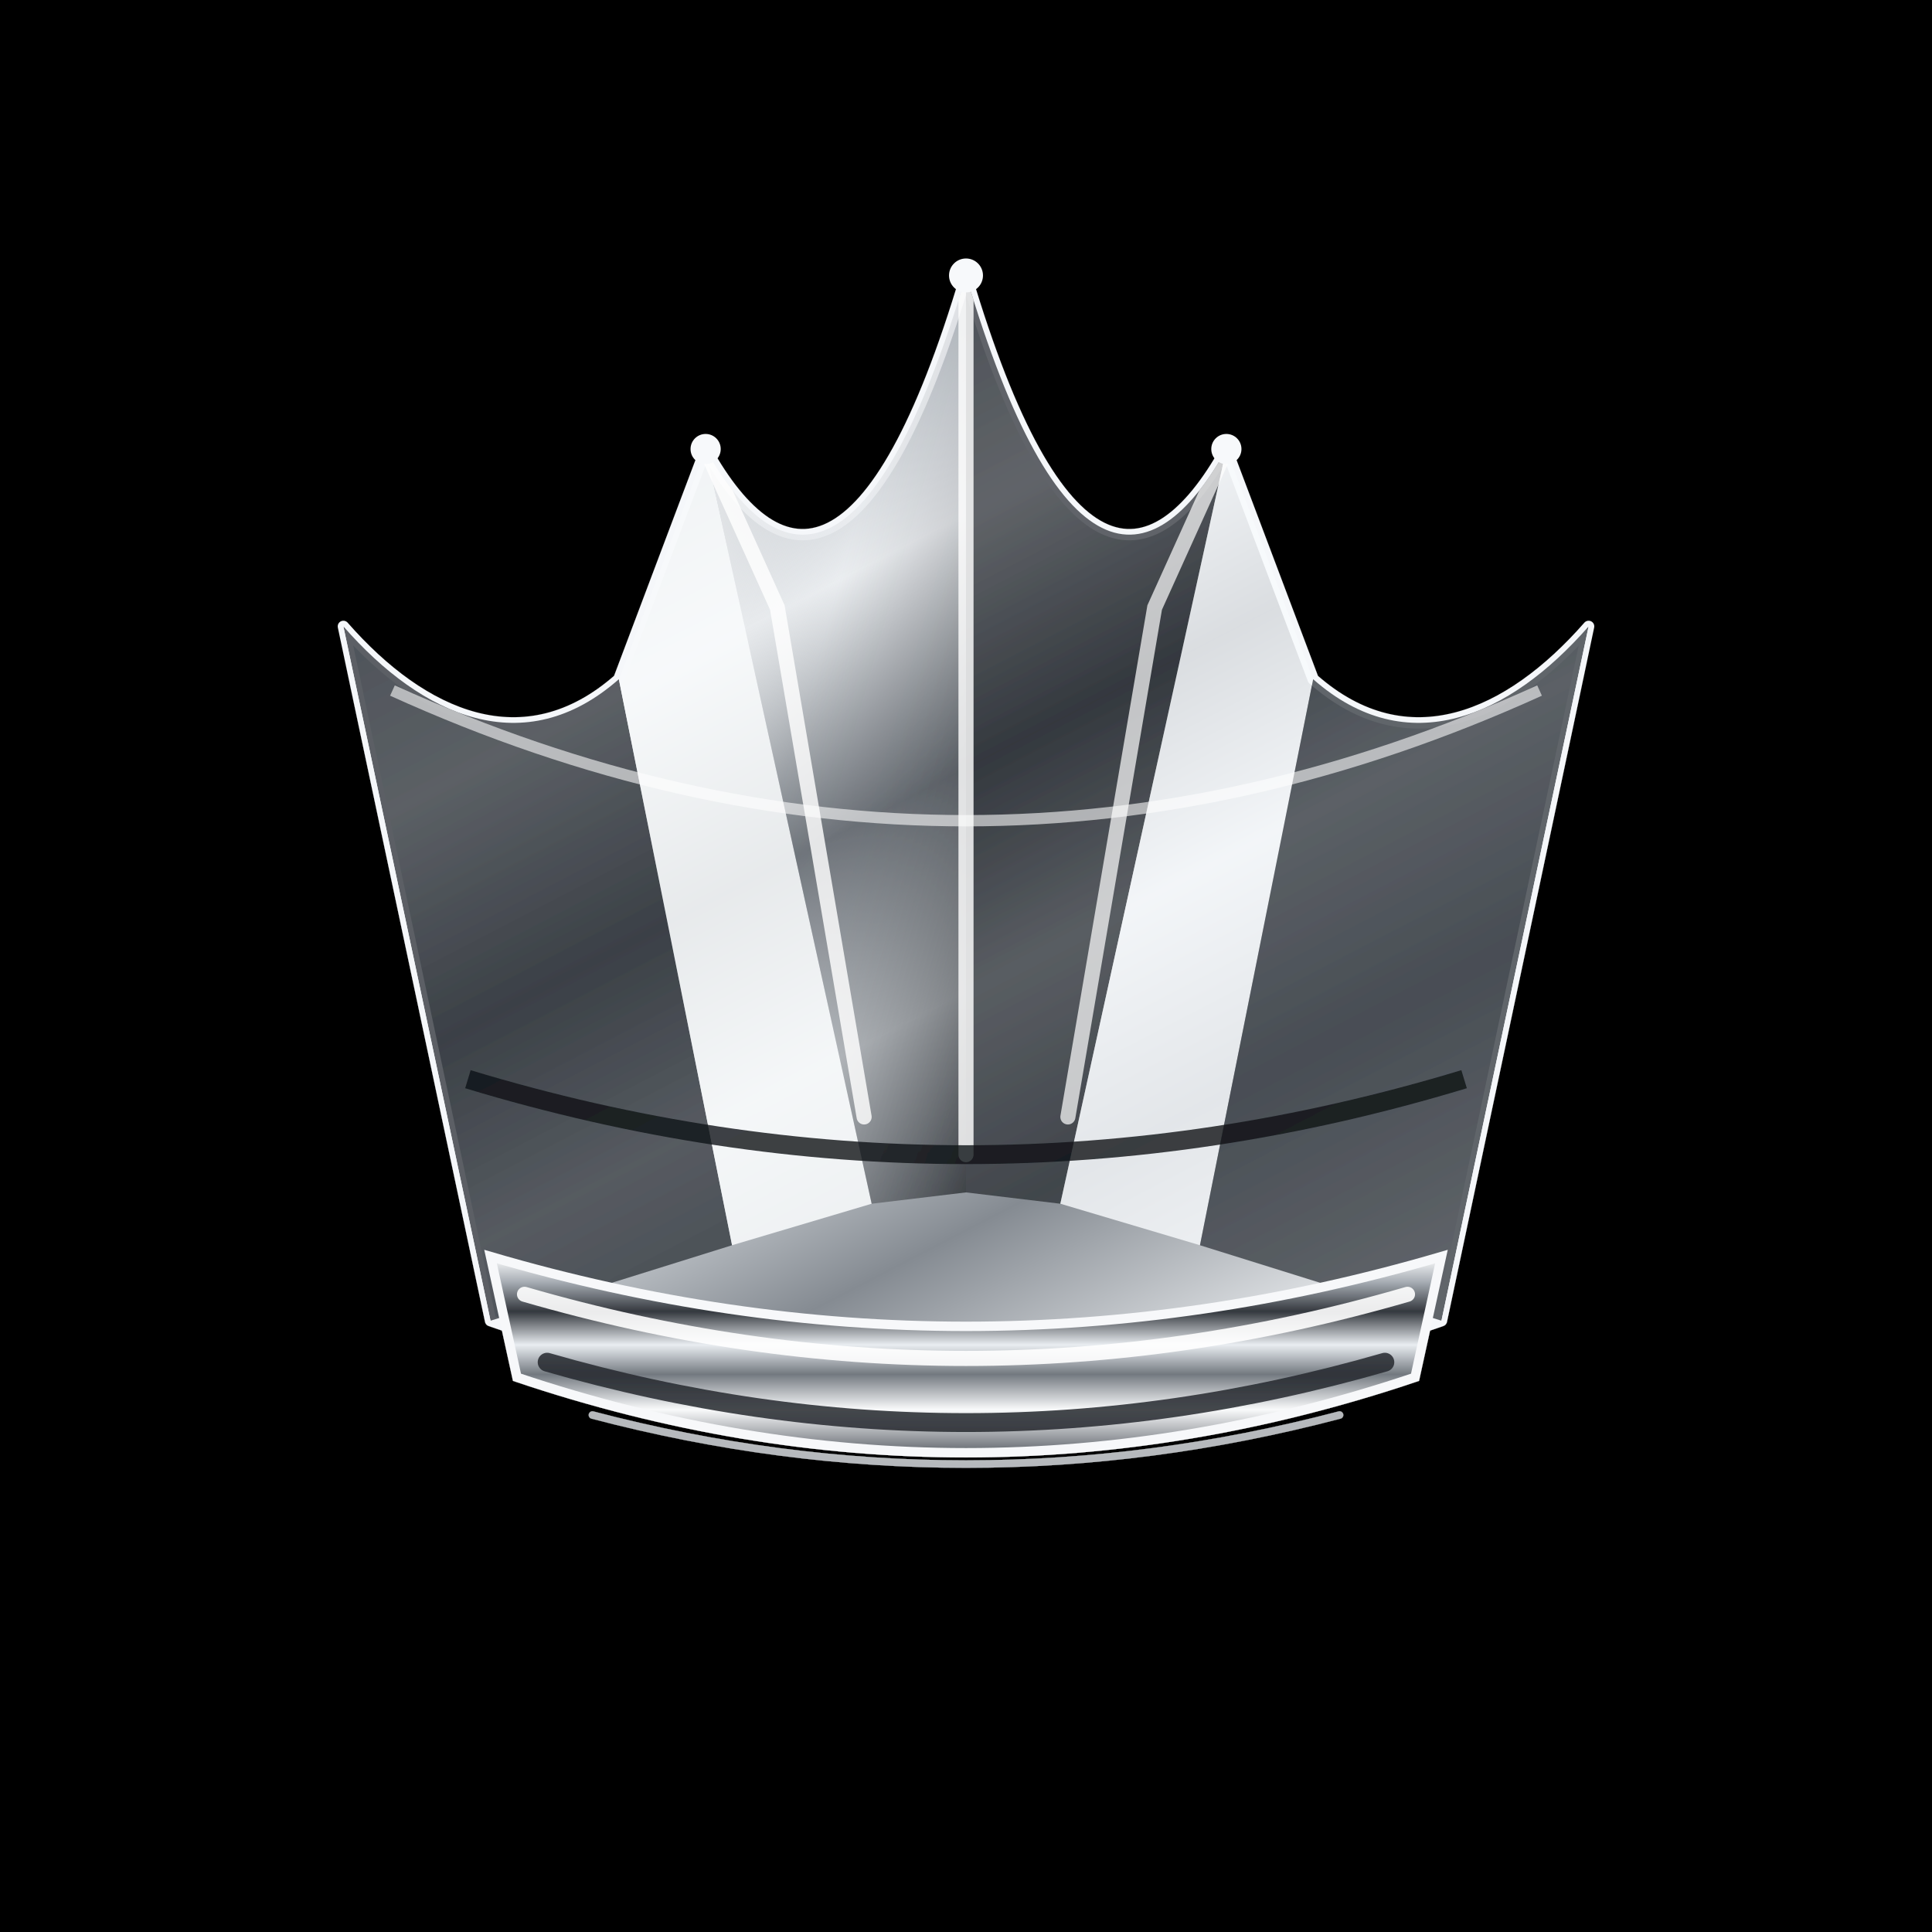
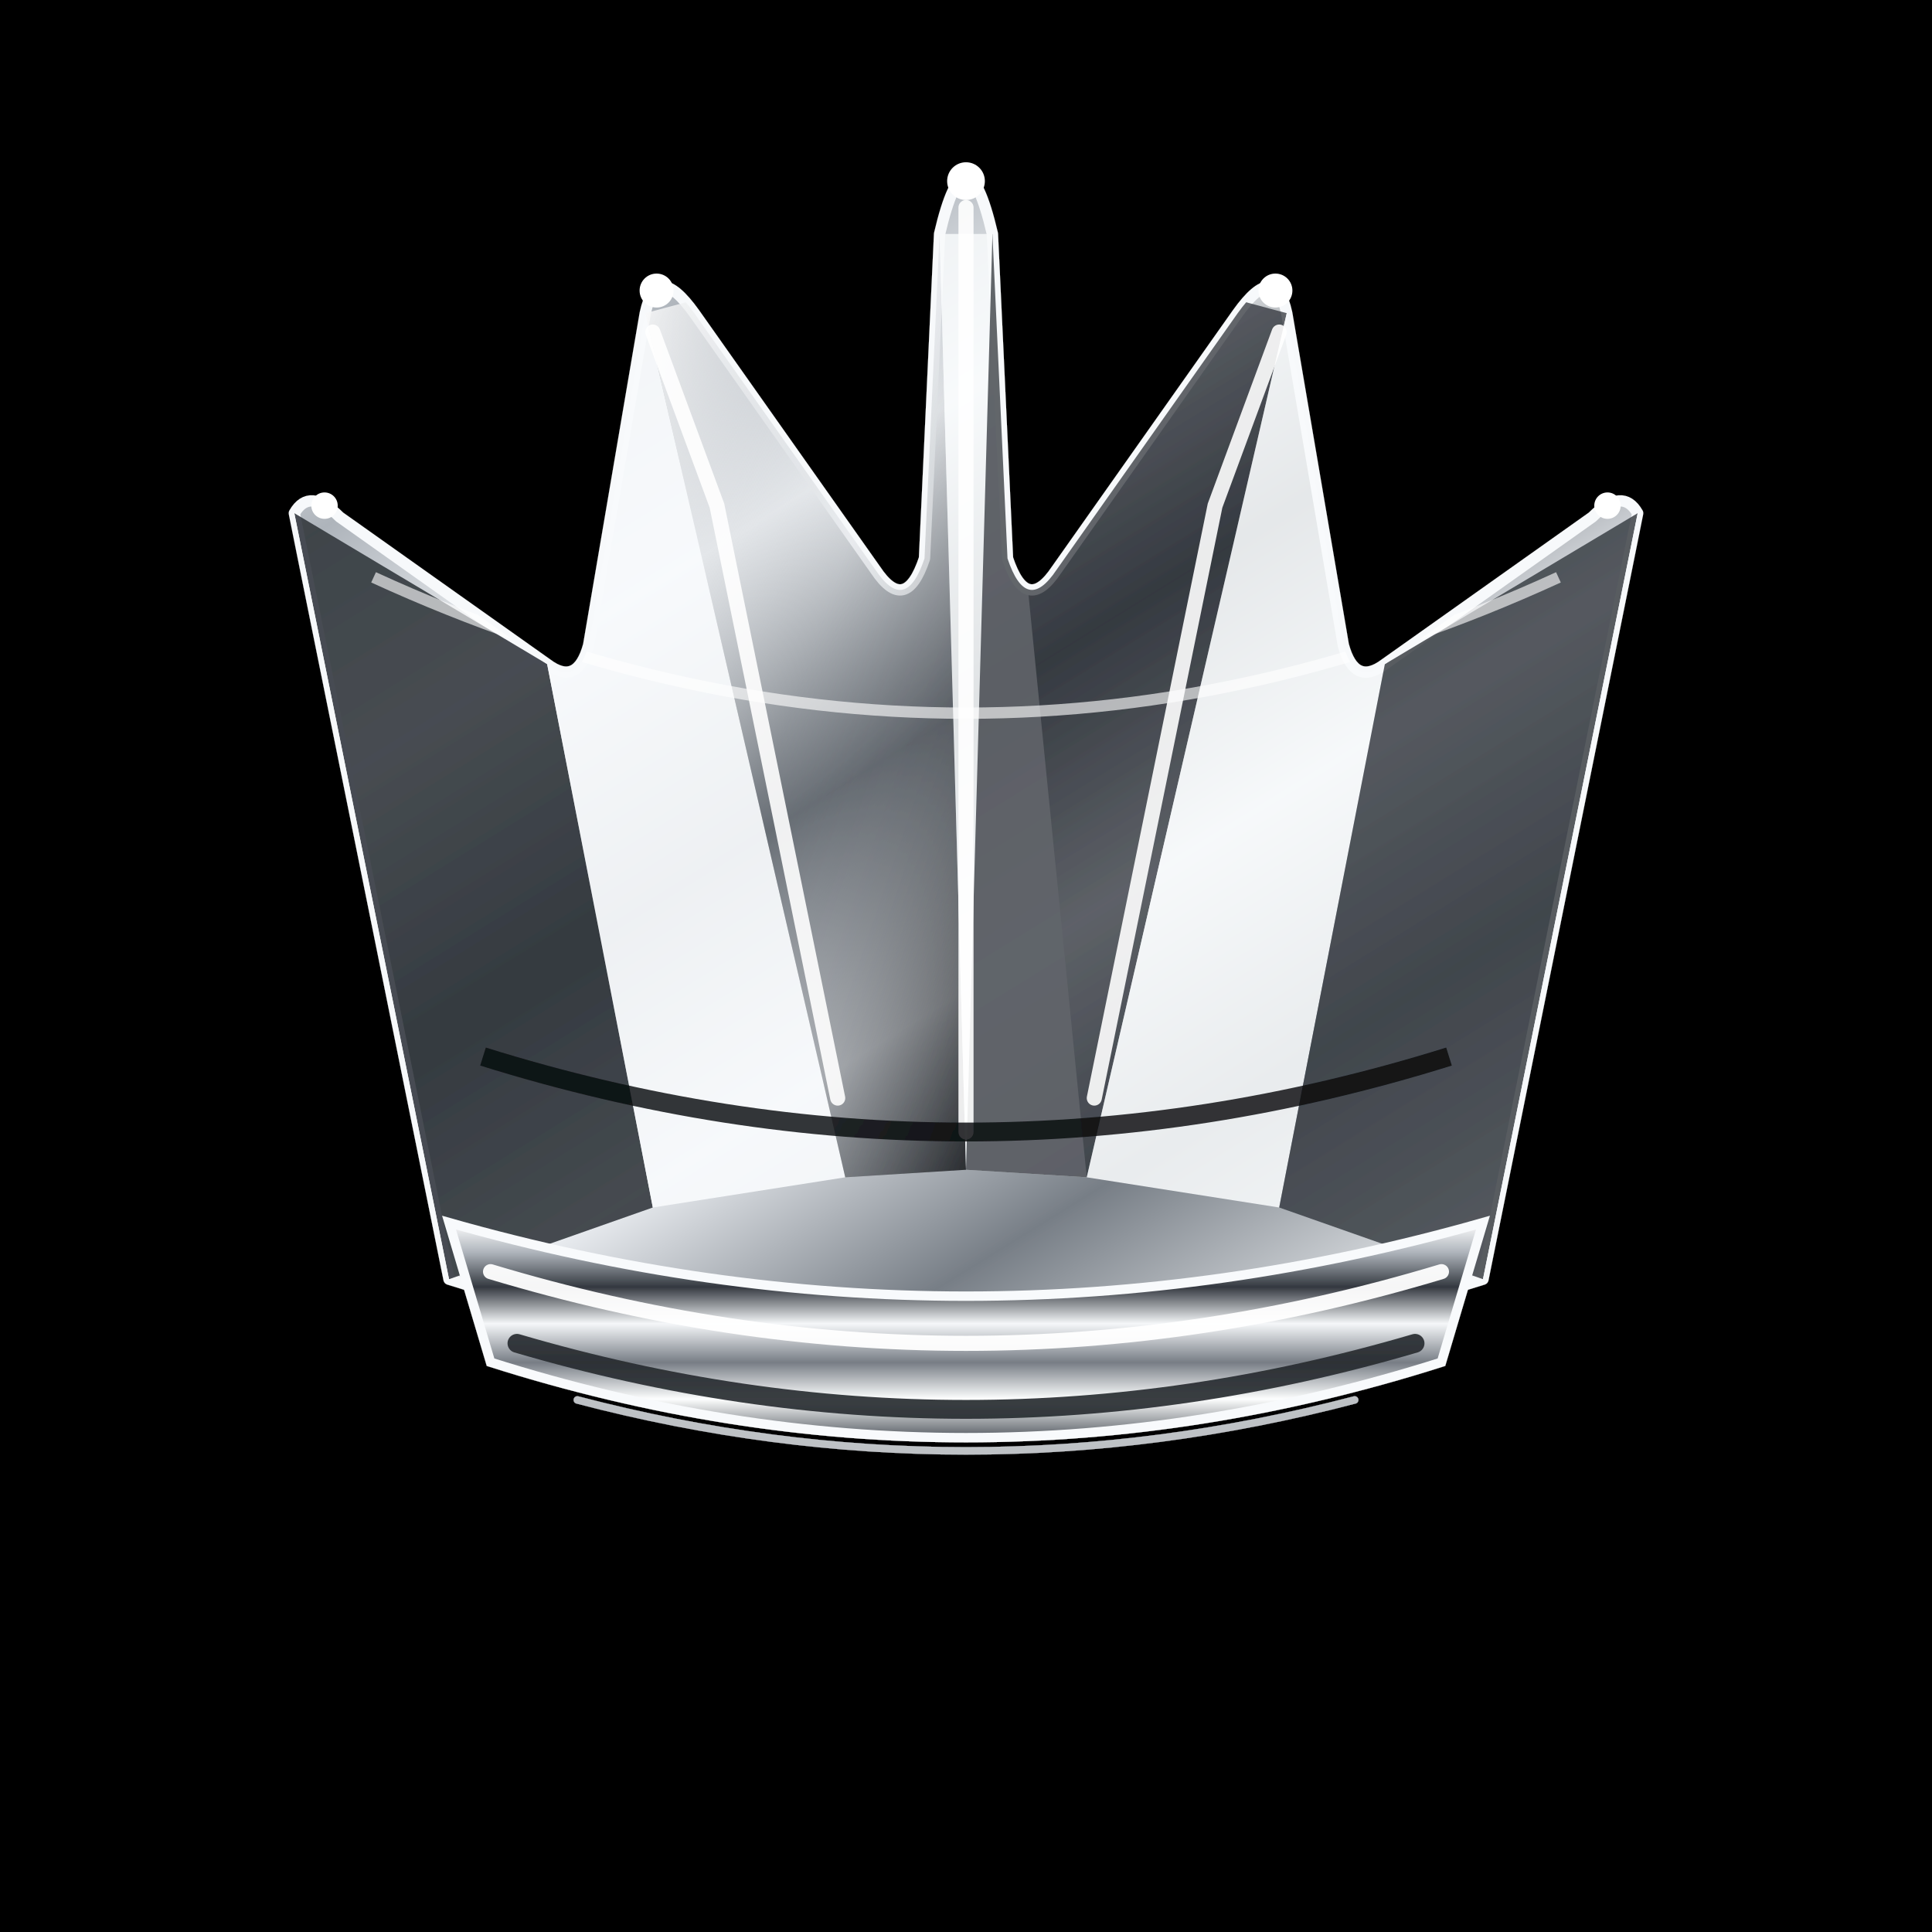
<svg xmlns="http://www.w3.org/2000/svg" width="512" height="512" viewBox="0 0 512 512">
  <defs>
    <linearGradient id="chrome" x1="0" y1="0" x2="1" y2="0">
      <stop offset="0" stop-color="#383b40" />
-       <stop offset=".09" stop-color="#f4f6f8" />
-       <stop offset=".18" stop-color="#8e949b" />
-       <stop offset=".29" stop-color="#ffffff" />
-       <stop offset=".39" stop-color="#555b62" />
-       <stop offset=".52" stop-color="#e9edf0" />
-       <stop offset=".63" stop-color="#737981" />
-       <stop offset=".76" stop-color="#fcfdff" />
-       <stop offset=".88" stop-color="#777d84" />
-       <stop offset="1" stop-color="#dfe3e7" />
+       <stop offset=".08" stop-color="#f7f9fb" />
+       <stop offset=".17" stop-color="#777e86" />
+       <stop offset=".28" stop-color="#fff" />
+       <stop offset=".4" stop-color="#4a5057" />
+       <stop offset=".53" stop-color="#f4f6f8" />
+       <stop offset=".65" stop-color="#737a82" />
+       <stop offset=".78" stop-color="#fff" />
+       <stop offset=".9" stop-color="#686e76" />
+       <stop offset="1" stop-color="#e8ebef" />
    </linearGradient>
-     <linearGradient id="crownFace" x1=".15" y1="0" x2=".72" y2="1">
-       <stop offset="0" stop-color="#ffffff" />
-       <stop offset=".16" stop-color="#aeb4bb" />
-       <stop offset=".31" stop-color="#f7f9fb" />
+     <linearGradient id="face" x1=".12" y1="0" x2=".82" y2="1">
+       <stop offset="0" stop-color="#fff" />
+       <stop offset=".15" stop-color="#aeb4bb" />
+       <stop offset=".3" stop-color="#f8fafc" />
      <stop offset=".48" stop-color="#555b62" />
-       <stop offset=".63" stop-color="#dce0e4" />
-       <stop offset=".79" stop-color="#858b92" />
-       <stop offset="1" stop-color="#f5f7f9" />
+       <stop offset=".64" stop-color="#e8ebef" />
+       <stop offset=".8" stop-color="#777e86" />
+       <stop offset="1" stop-color="#f8fafc" />
    </linearGradient>
-     <linearGradient id="baseChrome" x1="0" y1="0" x2="0" y2="1">
-       <stop offset="0" stop-color="#ffffff" />
-       <stop offset=".13" stop-color="#a7adb4" />
-       <stop offset=".28" stop-color="#34383e" />
-       <stop offset=".45" stop-color="#e9edf1" />
-       <stop offset=".6" stop-color="#737980" />
-       <stop offset=".78" stop-color="#f9fafb" />
-       <stop offset="1" stop-color="#62676e" />
+     <linearGradient id="base" x1="0" y1="0" x2="0" y2="1">
+       <stop offset="0" stop-color="#fff" />
+       <stop offset=".14" stop-color="#aeb4bb" />
+       <stop offset=".3" stop-color="#343940" />
+       <stop offset=".47" stop-color="#f5f7f9" />
+       <stop offset=".65" stop-color="#777d85" />
+       <stop offset=".82" stop-color="#fdfefe" />
+       <stop offset="1" stop-color="#555b62" />
    </linearGradient>
    <linearGradient id="facet" x1="0" y1="0" x2="1" y2="1">
-       <stop offset="0" stop-color="#ffffff" stop-opacity=".95" />
-       <stop offset=".42" stop-color="#c4c9ce" stop-opacity=".24" />
-       <stop offset="1" stop-color="#111418" stop-opacity=".65" />
+       <stop offset="0" stop-color="#fff" stop-opacity=".95" />
+       <stop offset=".48" stop-color="#aeb4bb" stop-opacity=".2" />
+       <stop offset="1" stop-color="#080a0d" stop-opacity=".78" />
    </linearGradient>
-     <filter id="shadow" x="-25%" y="-25%" width="150%" height="165%">
-       <feGaussianBlur in="SourceAlpha" stdDeviation="8" />
+     <filter id="shadow" x="-20%" y="-20%" width="140%" height="155%">
+       <feGaussianBlur in="SourceAlpha" stdDeviation="7" />
      <feOffset dy="7" />
      <feComponentTransfer>
-         <feFuncA type="linear" slope=".75" />
+         <feFuncA type="linear" slope=".72" />
      </feComponentTransfer>
      <feMerge>
        <feMergeNode />
        <feMergeNode in="SourceGraphic" />
      </feMerge>
    </filter>
-     <clipPath id="crownClip">
-       <path d="M91 166 C112 190 139 202 164 180 L187 119 C207 155 232 154 256 73 C280 154 305 155 325 119 L348 180 C373 202 400 190 421 166 L382 350 Q256 394 130 350 Z" />
+     <clipPath id="clip">
+       <path d="M78 136 Q82 129 90 137 L145 176 Q153 182 156 171 L171 83 Q174 69 184 83 L232 151 Q240 163 245 148 L249 62 Q256 32 263 62 L267 148 Q272 163 280 151 L328 83 Q338 69 341 83 L356 171 Q359 182 367 176 L422 137 Q430 129 434 136 L393 339 Q256 382 119 339 Z" />
    </clipPath>
  </defs>
  <rect width="512" height="512" fill="#000000" />
  <g filter="url(#shadow)">
-     <path d="M91 166 C112 190 139 202 164 180 L187 119 C207 155 232 154 256 73 C280 154 305 155 325 119 L348 180 C373 202 400 190 421 166 L382 350 Q256 394 130 350 Z" fill="url(#crownFace)" stroke="#f5f7fa" stroke-width="3" stroke-linejoin="round" />
-     <g clip-path="url(#crownClip)">
-       <path d="M91 166 L164 180 L194 330 L130 350 Z" fill="#353a40" opacity=".8" />
-       <path d="M164 180 L187 119 L231 319 L194 330 Z" fill="#f7f9fb" opacity=".9" />
-       <path d="M187 119 L256 73 L256 316 L231 319 Z" fill="url(#facet)" />
-       <path d="M256 73 L325 119 L281 319 L256 316 Z" fill="#272b30" opacity=".72" />
-       <path d="M325 119 L348 180 L318 330 L281 319 Z" fill="#f8fafc" opacity=".82" />
-       <path d="M348 180 L421 166 L382 350 L318 330 Z" fill="#373c42" opacity=".78" />
-       <path d="M187 119 L206 161 L229 296" fill="none" stroke="#ffffff" stroke-opacity=".82" stroke-width="4" stroke-linecap="round" />
-       <path d="M256 75 L256 306" fill="none" stroke="#ffffff" stroke-opacity=".82" stroke-width="4" stroke-linecap="round" />
-       <path d="M325 119 L306 161 L283 296" fill="none" stroke="#ffffff" stroke-opacity=".7" stroke-width="4" stroke-linecap="round" />
-       <path d="M104 183 Q256 252 408 183" fill="none" stroke="#ffffff" stroke-opacity=".58" stroke-width="3" />
-       <path d="M124 286 Q256 326 388 286" fill="none" stroke="#101317" stroke-opacity=".8" stroke-width="5" />
+     <path d="M78 136 Q82 129 90 137 L145 176 Q153 182 156 171 L171 83 Q174 69 184 83 L232 151 Q240 163 245 148 L249 62 Q256 32 263 62 L267 148 Q272 163 280 151 L328 83 Q338 69 341 83 L356 171 Q359 182 367 176 L422 137 Q430 129 434 136 L393 339 Q256 382 119 339 Z" fill="url(#face)" stroke="#f7f9fb" stroke-width="3" stroke-linejoin="round" />
+     <g clip-path="url(#clip)">
+       <path d="M78 136 L145 176 L173 320 L119 339Z" fill="#30353b" opacity=".88" />
+       <path d="M145 176 L171 83 L224 312 L173 320Z" fill="#f8fafc" opacity=".94" />
+       <path d="M171 83 L249 62 L256 310 L224 312Z" fill="url(#facet)" />
+       <path d="M249 62 L263 62 L288 312 L256 310Z" fill="#f8fafc" opacity=".85" />
+       <path d="M263 62 L341 83 L288 312 L256 310Z" fill="#282d33" opacity=".72" />
+       <path d="M341 83 L367 176 L339 320 L288 312Z" fill="#f8fafc" opacity=".88" />
+       <path d="M367 176 L434 136 L393 339 L339 320Z" fill="#343940" opacity=".82" />
+       <path d="M173 88 L190 134 L222 291 M256 55 L256 300 M339 88 L322 134 L290 291" fill="none" stroke="#fff" stroke-opacity=".9" stroke-width="4" stroke-linecap="round" />
+       <path d="M99 153 Q256 225 413 153" fill="none" stroke="#fff" stroke-opacity=".62" stroke-width="3" />
+       <path d="M128 280 Q256 320 384 280" fill="none" stroke="#080a0d" stroke-opacity=".82" stroke-width="5" />
    </g>
-     <path d="M130 333 Q256 370 382 333 L375 365 Q256 405 137 365 Z" fill="url(#baseChrome)" stroke="#f7f8fa" stroke-width="2.5" />
-     <path d="M139 343 Q256 377 373 343" fill="none" stroke="#ffffff" stroke-width="4" stroke-linecap="round" stroke-opacity=".9" />
-     <path d="M145 361 Q256 393 367 361" fill="none" stroke="#25292e" stroke-width="5" stroke-linecap="round" stroke-opacity=".85" />
-     <path d="M157 375 Q256 401 355 375" fill="none" stroke="#dce0e4" stroke-width="2" stroke-linecap="round" stroke-opacity=".75" />
+     <path d="M119 324 Q256 363 393 324 L382 361 Q256 401 130 361 Z" fill="url(#base)" stroke="#f8fafc" stroke-width="2.5" />
+     <path d="M130 337 Q256 375 382 337" fill="none" stroke="#fff" stroke-width="4" stroke-linecap="round" stroke-opacity=".95" />
+     <path d="M137 356 Q256 391 375 356" fill="none" stroke="#25292e" stroke-width="5" stroke-linecap="round" stroke-opacity=".9" />
+     <path d="M153 371 Q256 398 359 371" fill="none" stroke="#dce0e4" stroke-width="2" stroke-linecap="round" stroke-opacity=".8" />
  </g>
-   <g fill="#f7f9fb">
-     <circle cx="187" cy="119" r="4" />
-     <circle cx="256" cy="73" r="4.5" />
-     <circle cx="325" cy="119" r="4" />
+   <g fill="#fff">
+     <circle cx="174" cy="77" r="4.5" />
+     <circle cx="256" cy="48" r="5" />
+     <circle cx="338" cy="77" r="4.5" />
+     <circle cx="86" cy="134" r="3.5" />
+     <circle cx="426" cy="134" r="3.5" />
  </g>
</svg>
